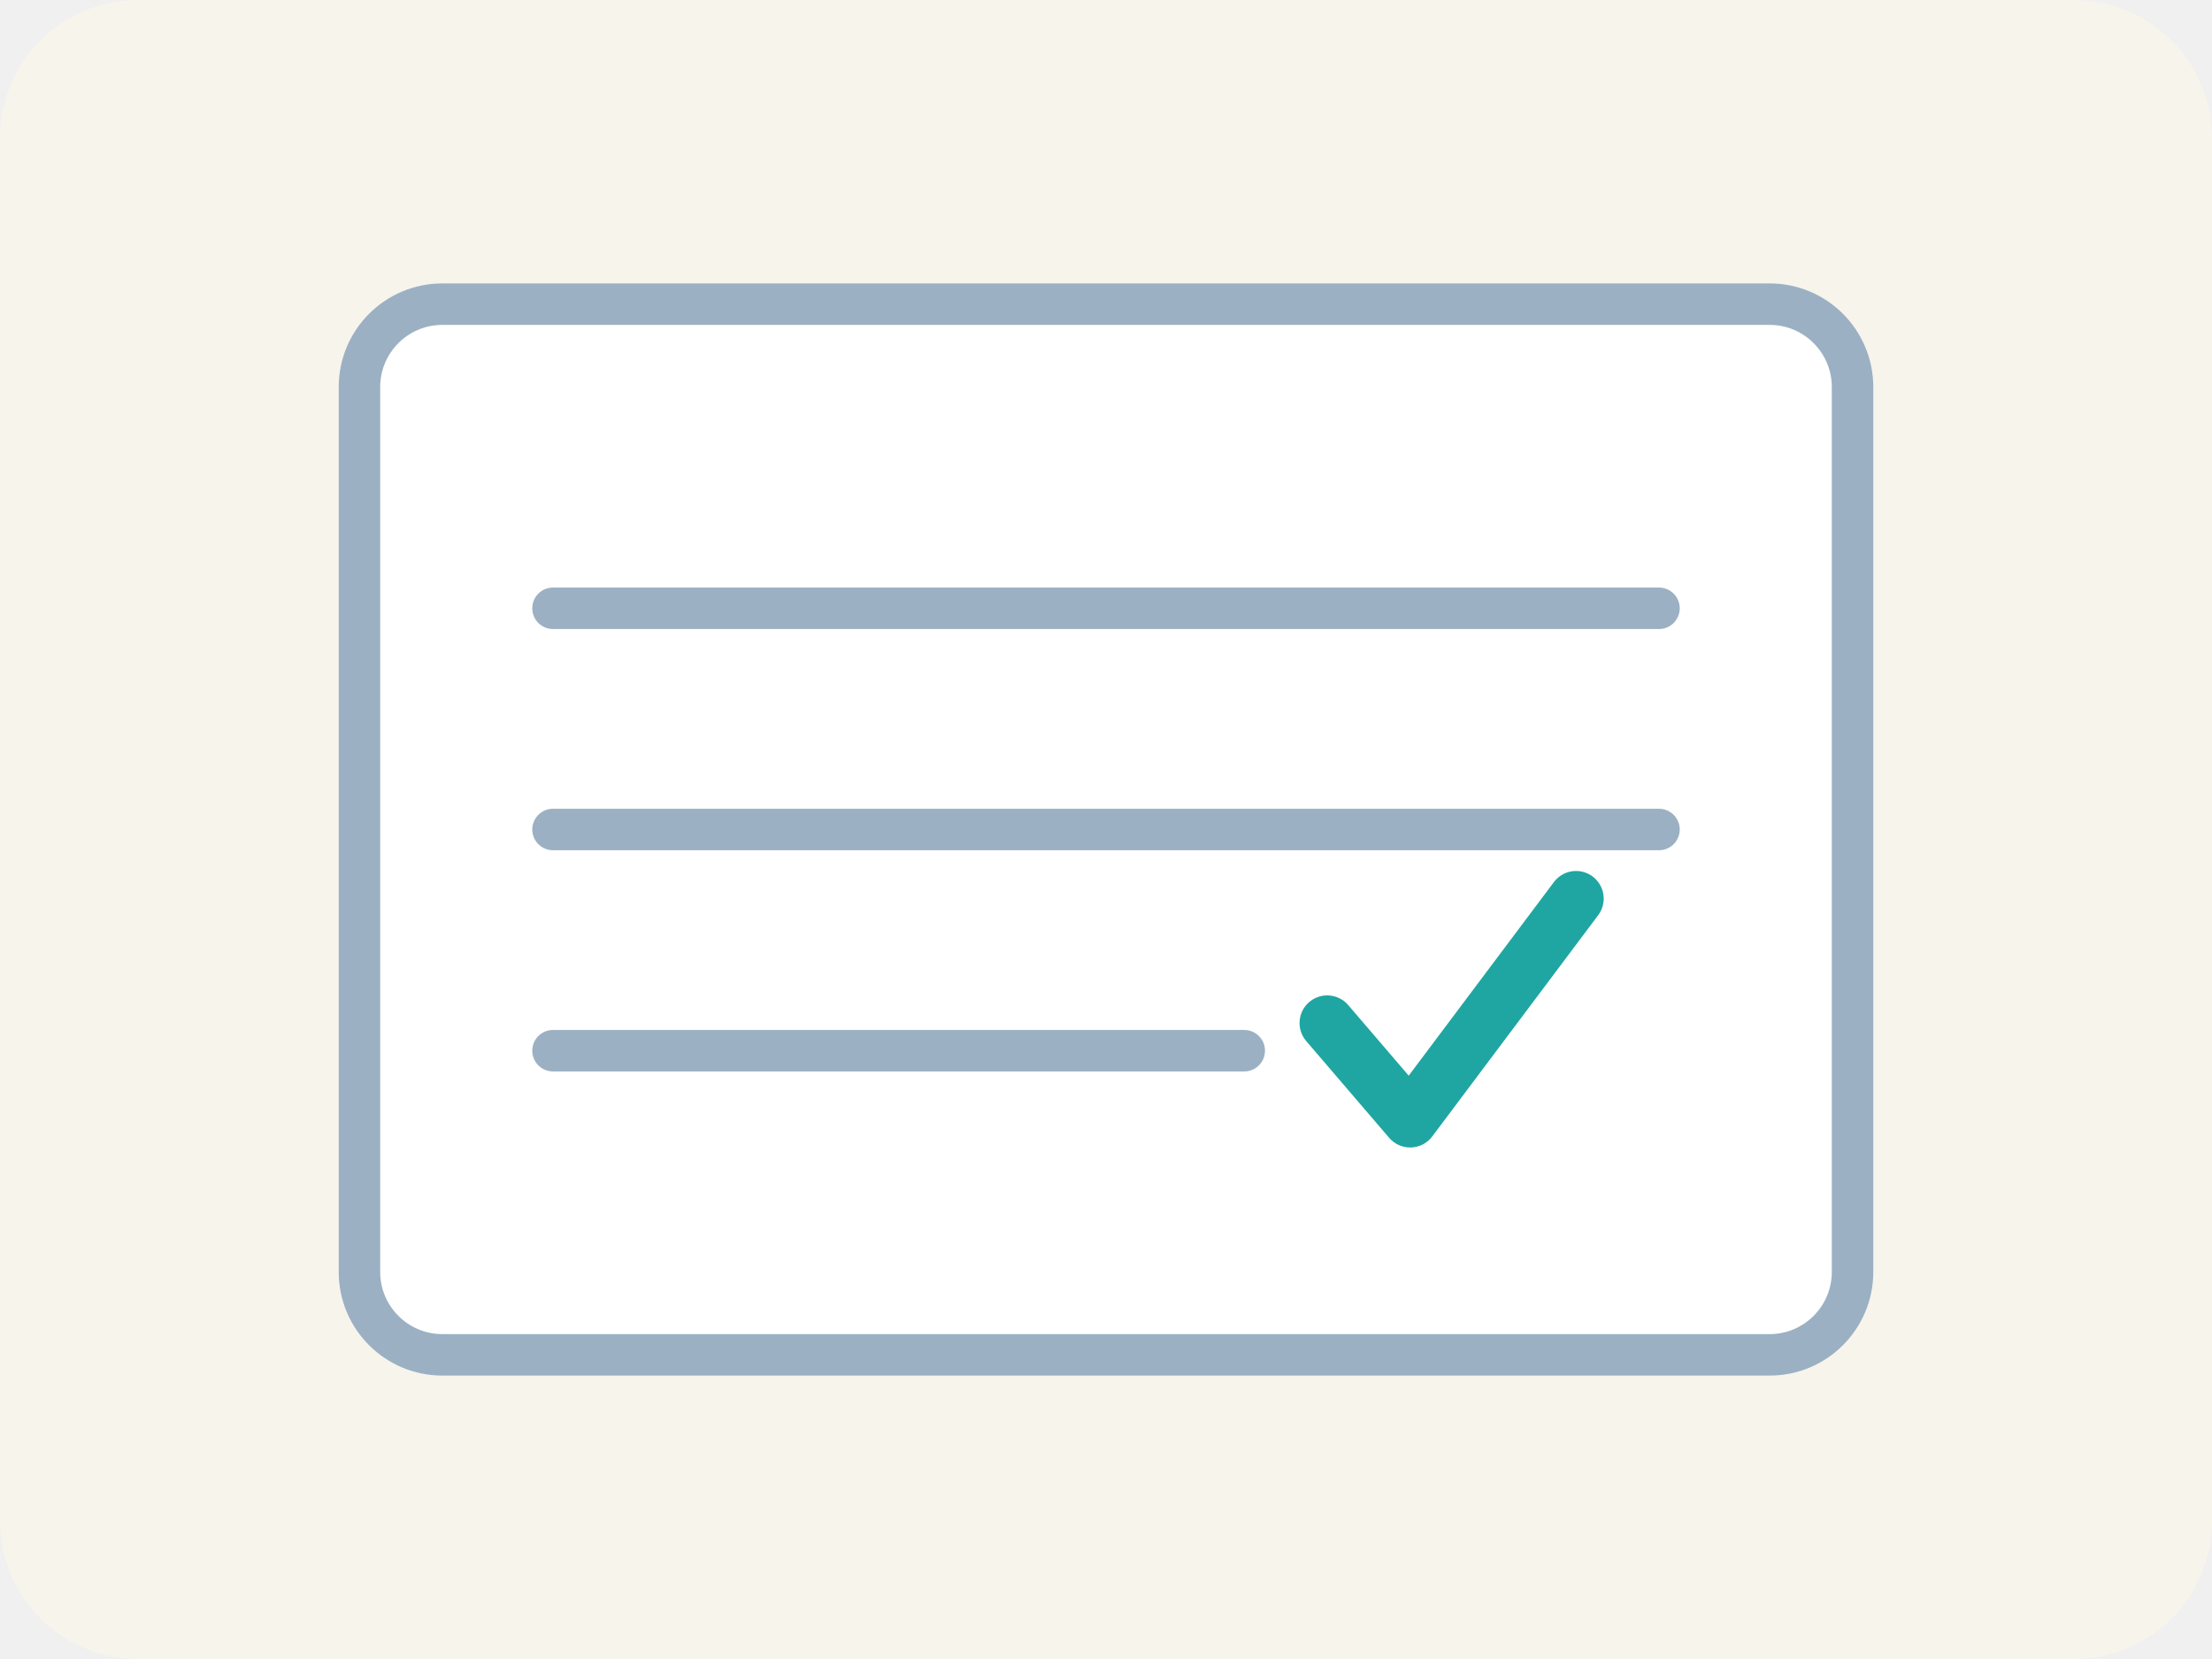
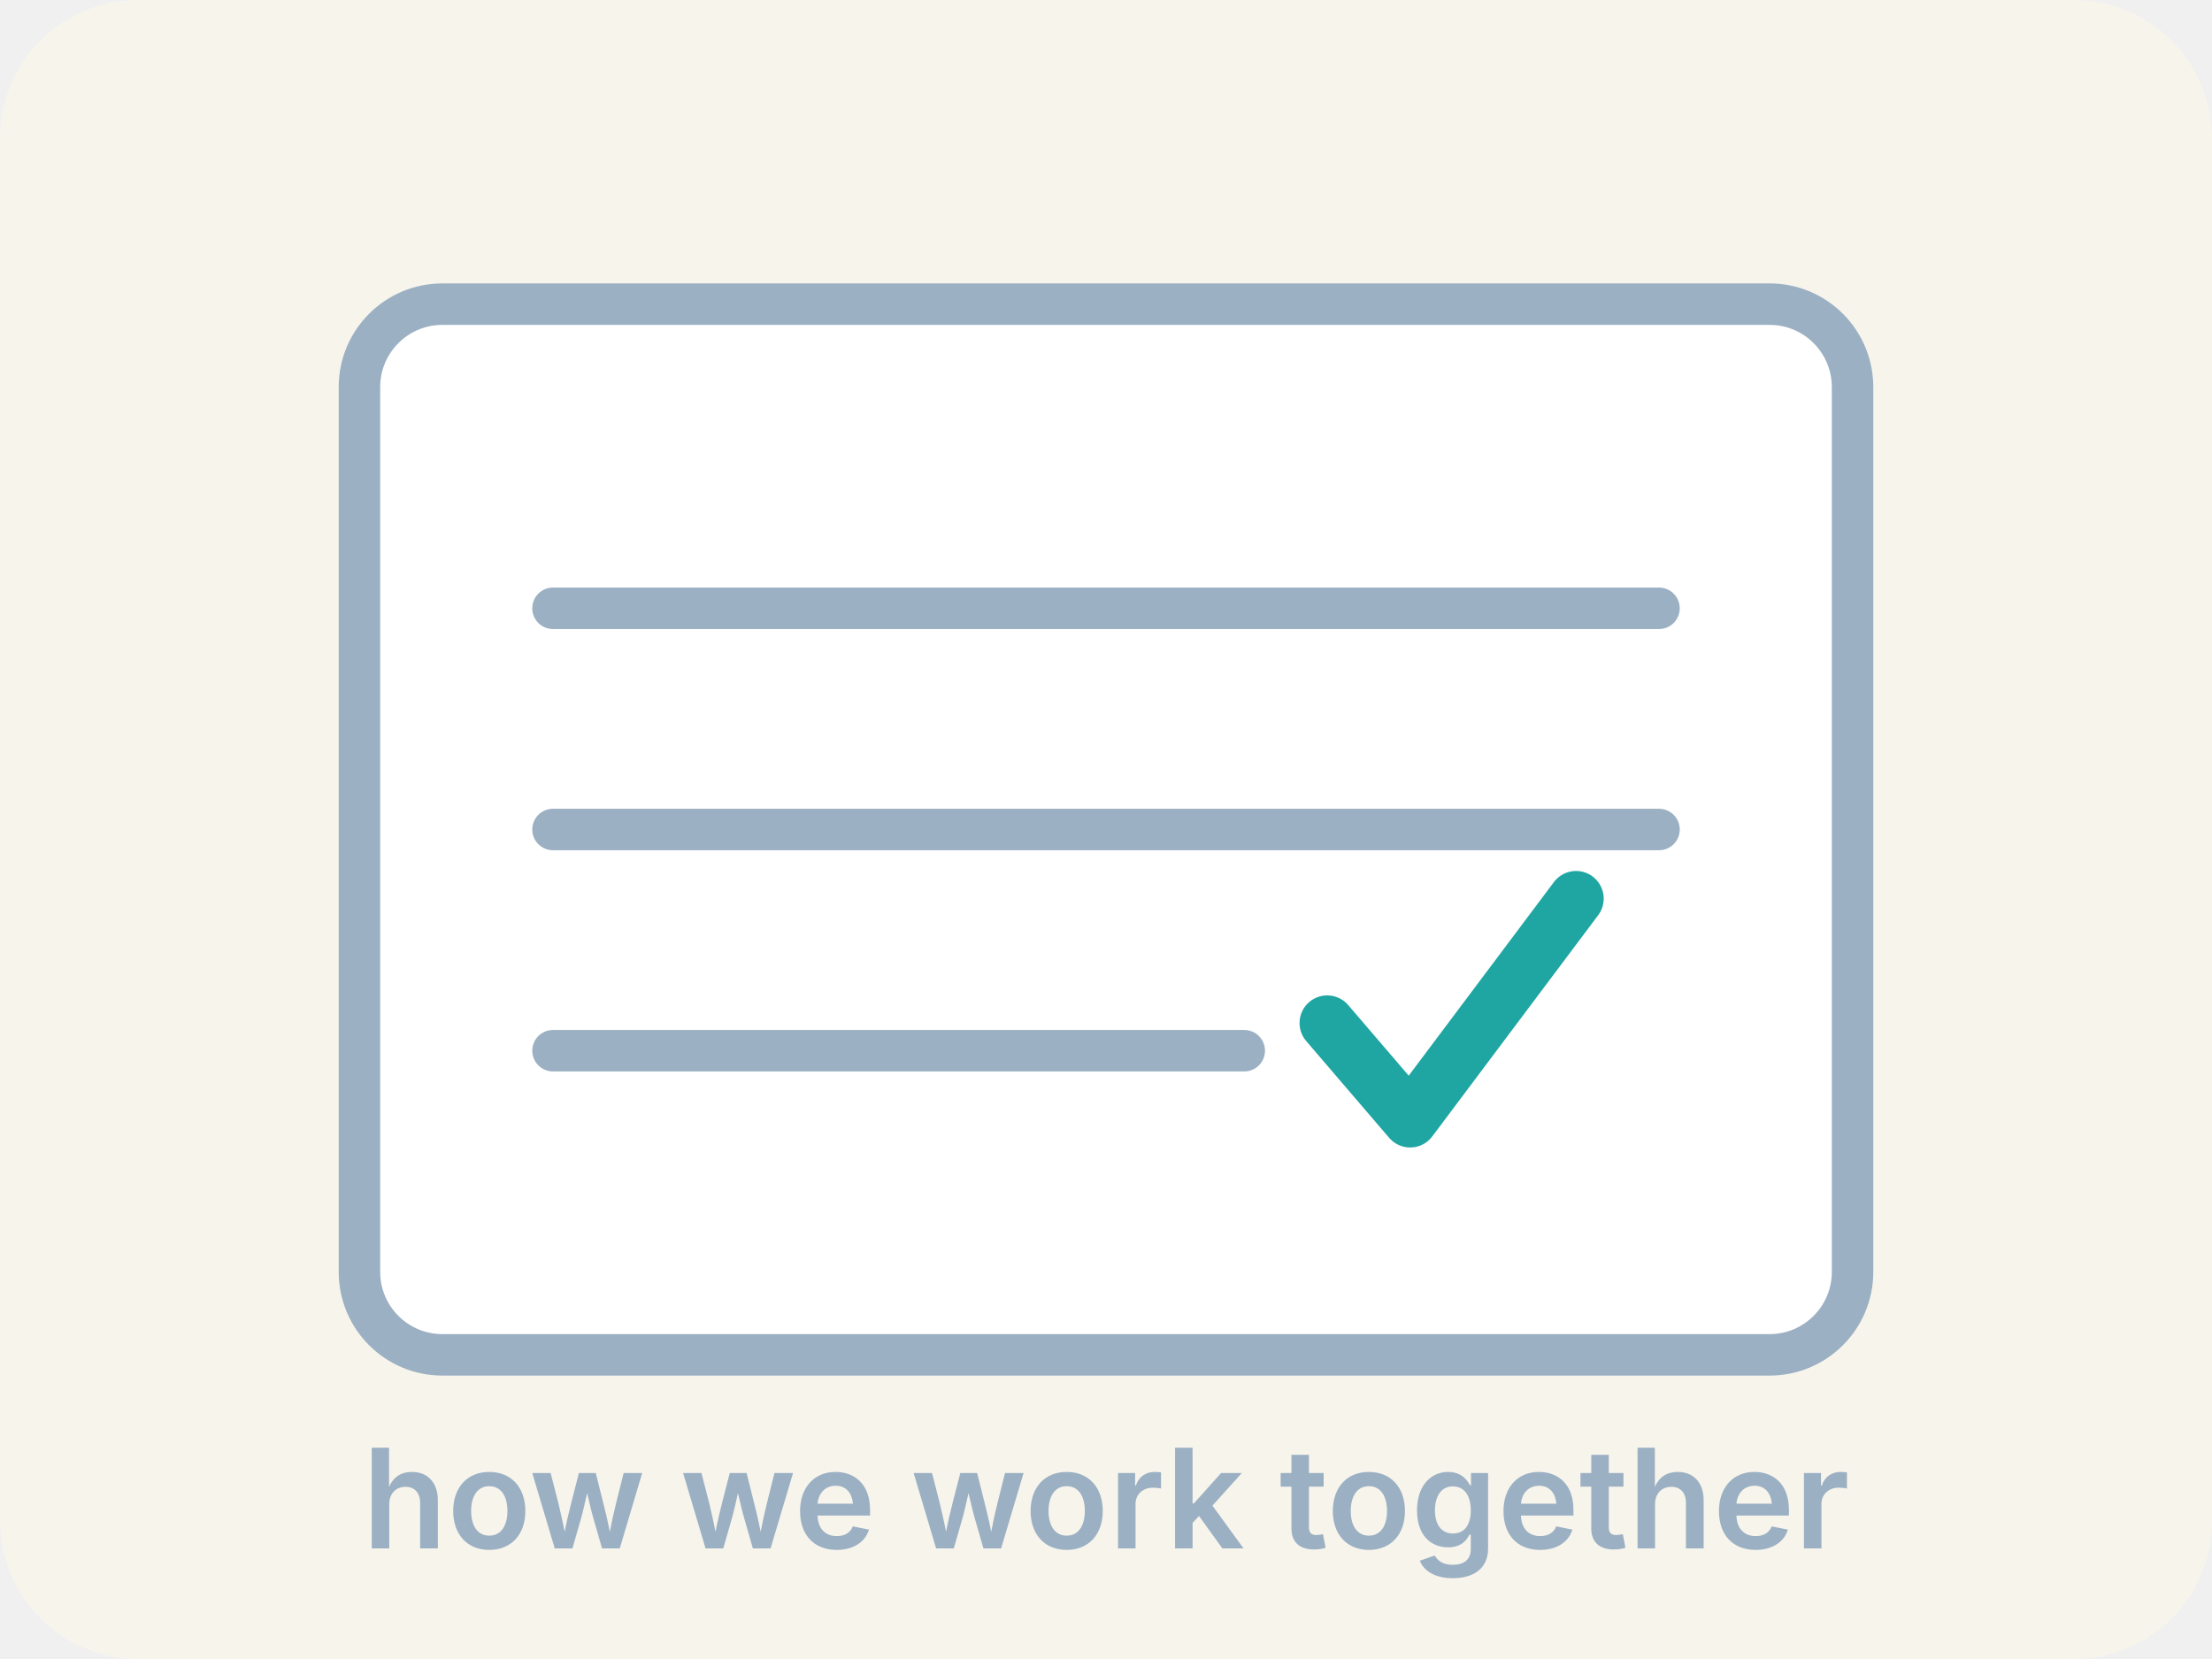
<svg xmlns="http://www.w3.org/2000/svg" viewBox="0 0 160 120" role="img" aria-labelledby="t">
  <rect x="0" y="0" width="160" height="120" rx="10" fill="#f7f4ec" />
  <rect x="26" y="22" width="108" height="76" rx="6" fill="#fff" stroke="#9bb0c3" stroke-width="3" />
  <path d="M40 44 h80 M40 60 h80 M40 76 h50" fill="none" stroke="#9bb0c3" stroke-width="3" stroke-linecap="round" stroke-linejoin="round" />
  <path d="M96 74 l6 7 l12 -16" fill="none" stroke="#1fa6a2" stroke-width="4" stroke-linecap="round" stroke-linejoin="round" />
+   <text x="80" y="112" text-anchor="middle" font-family="system-ui,-apple-system,Segoe UI,sans-serif" font-size="10" font-weight="600" fill="#9bb0c3">how we work together</text>
</svg>
